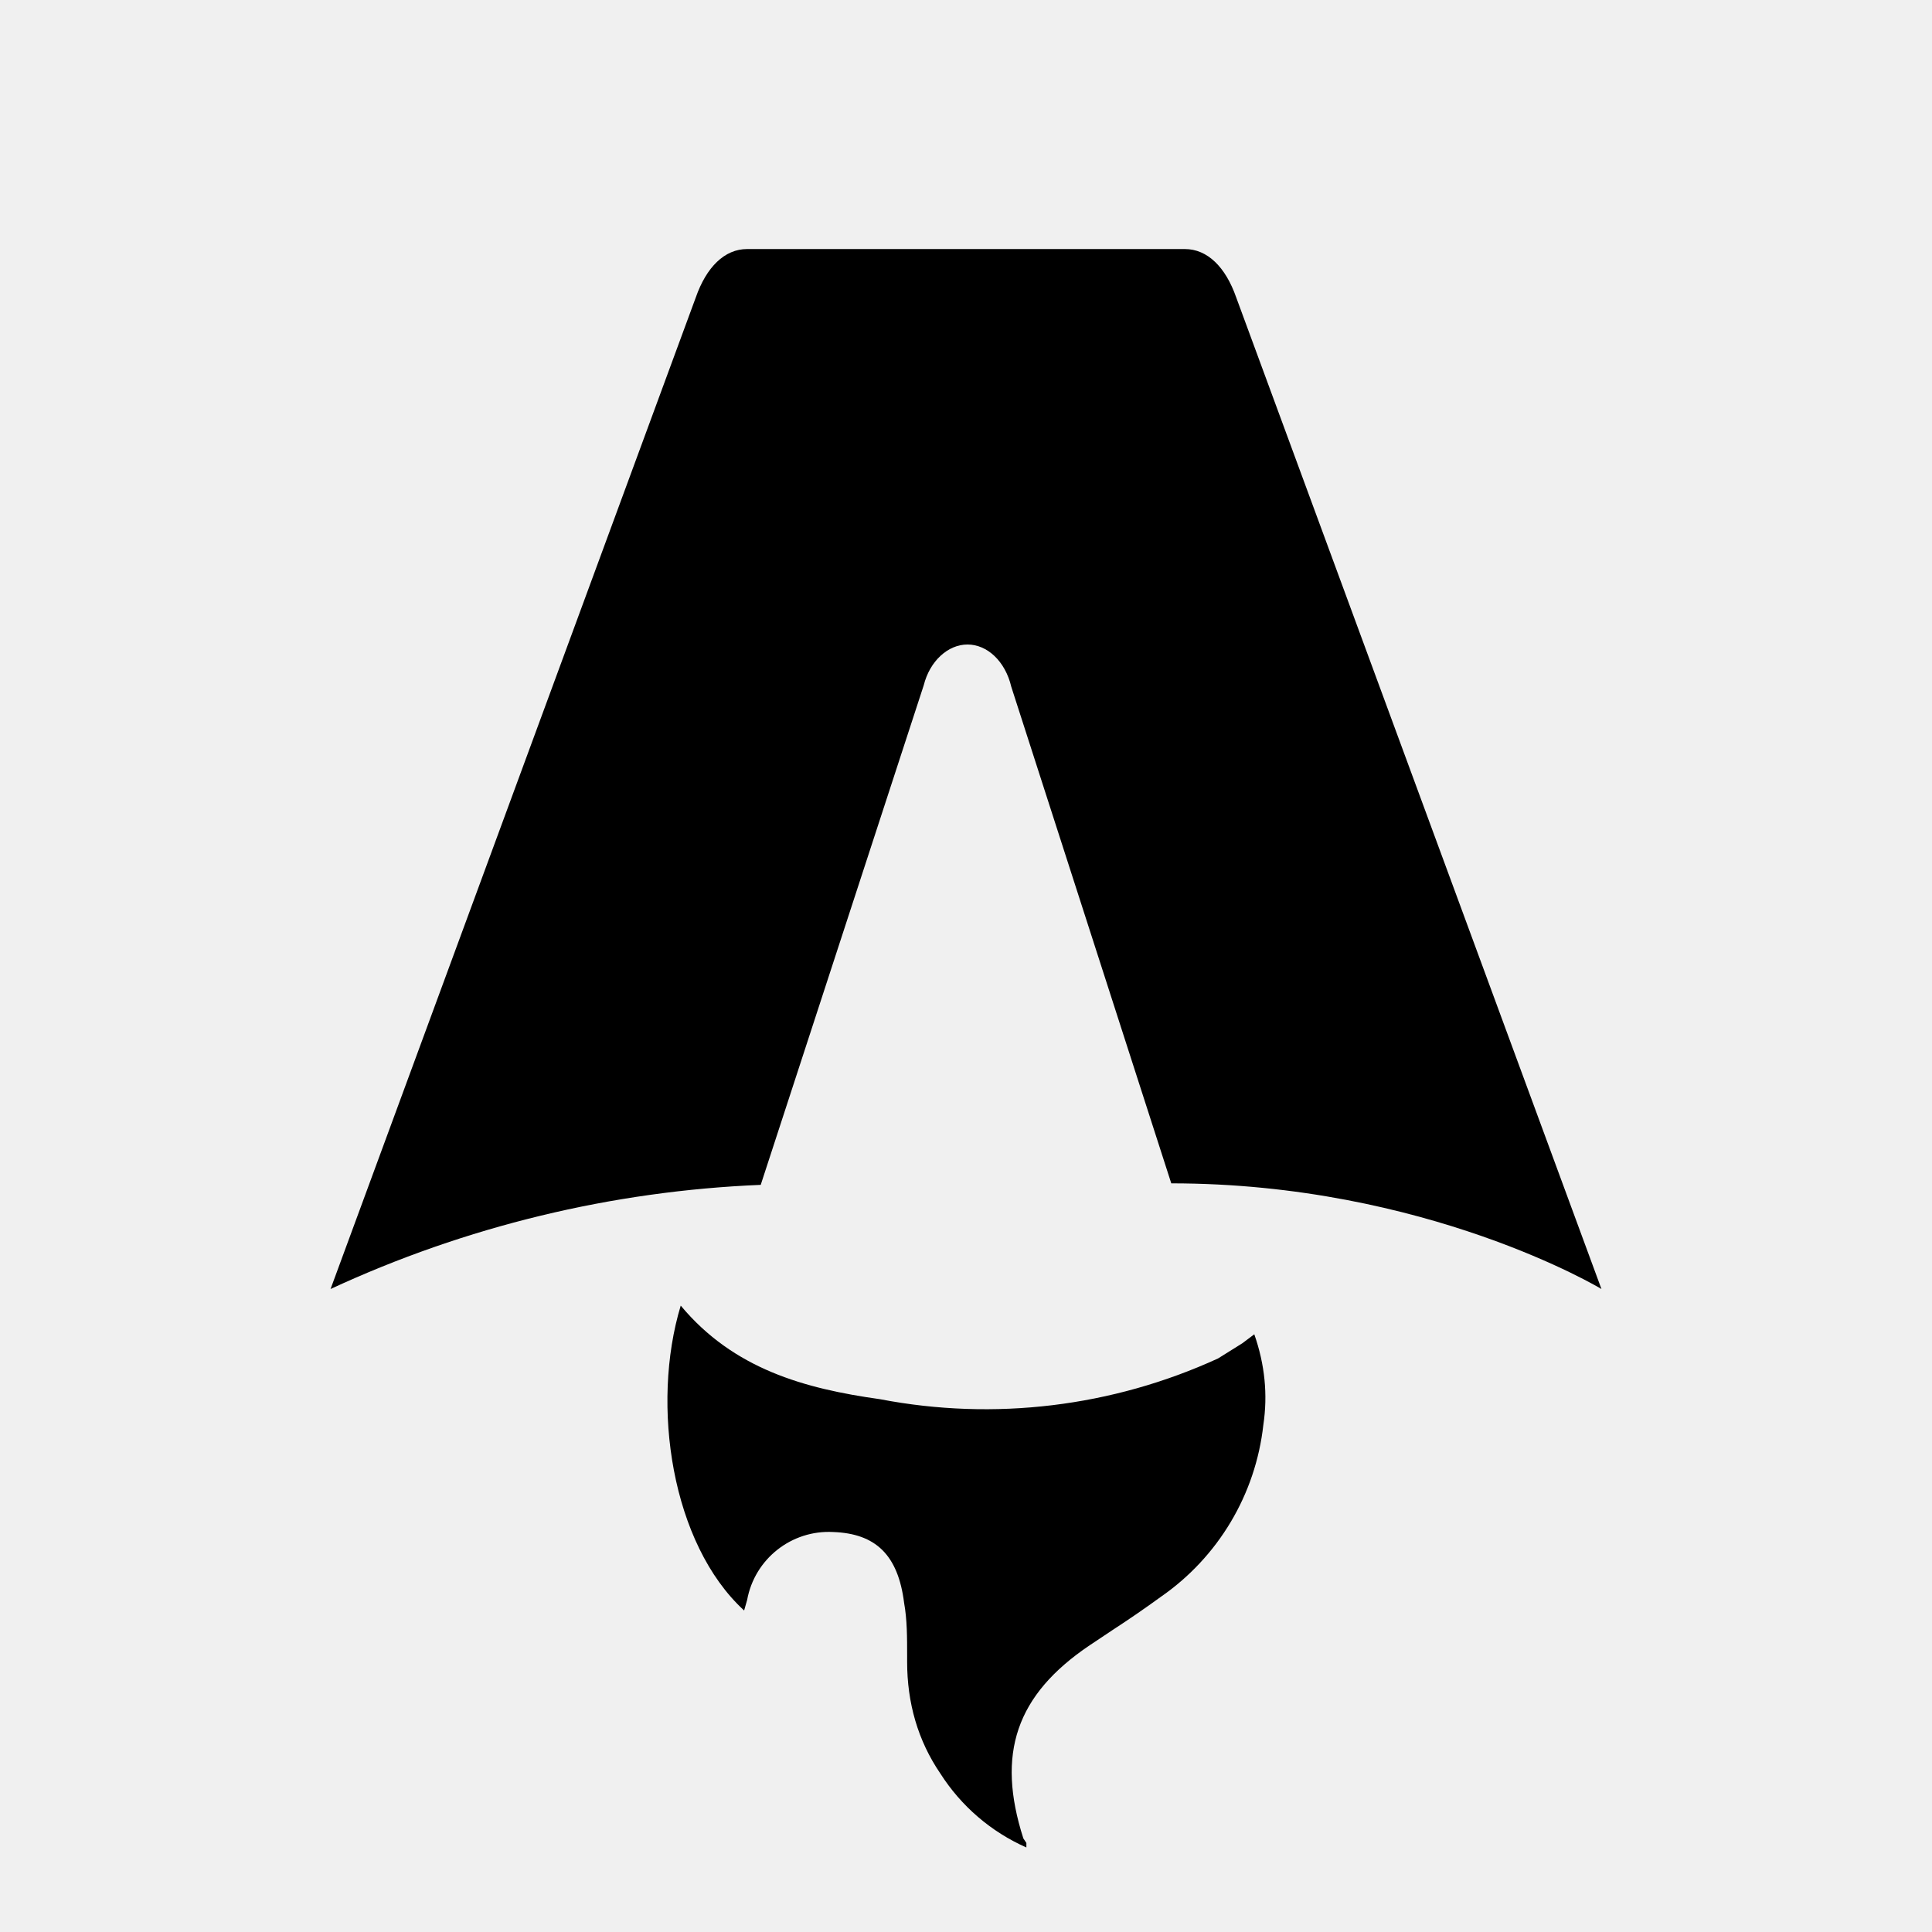
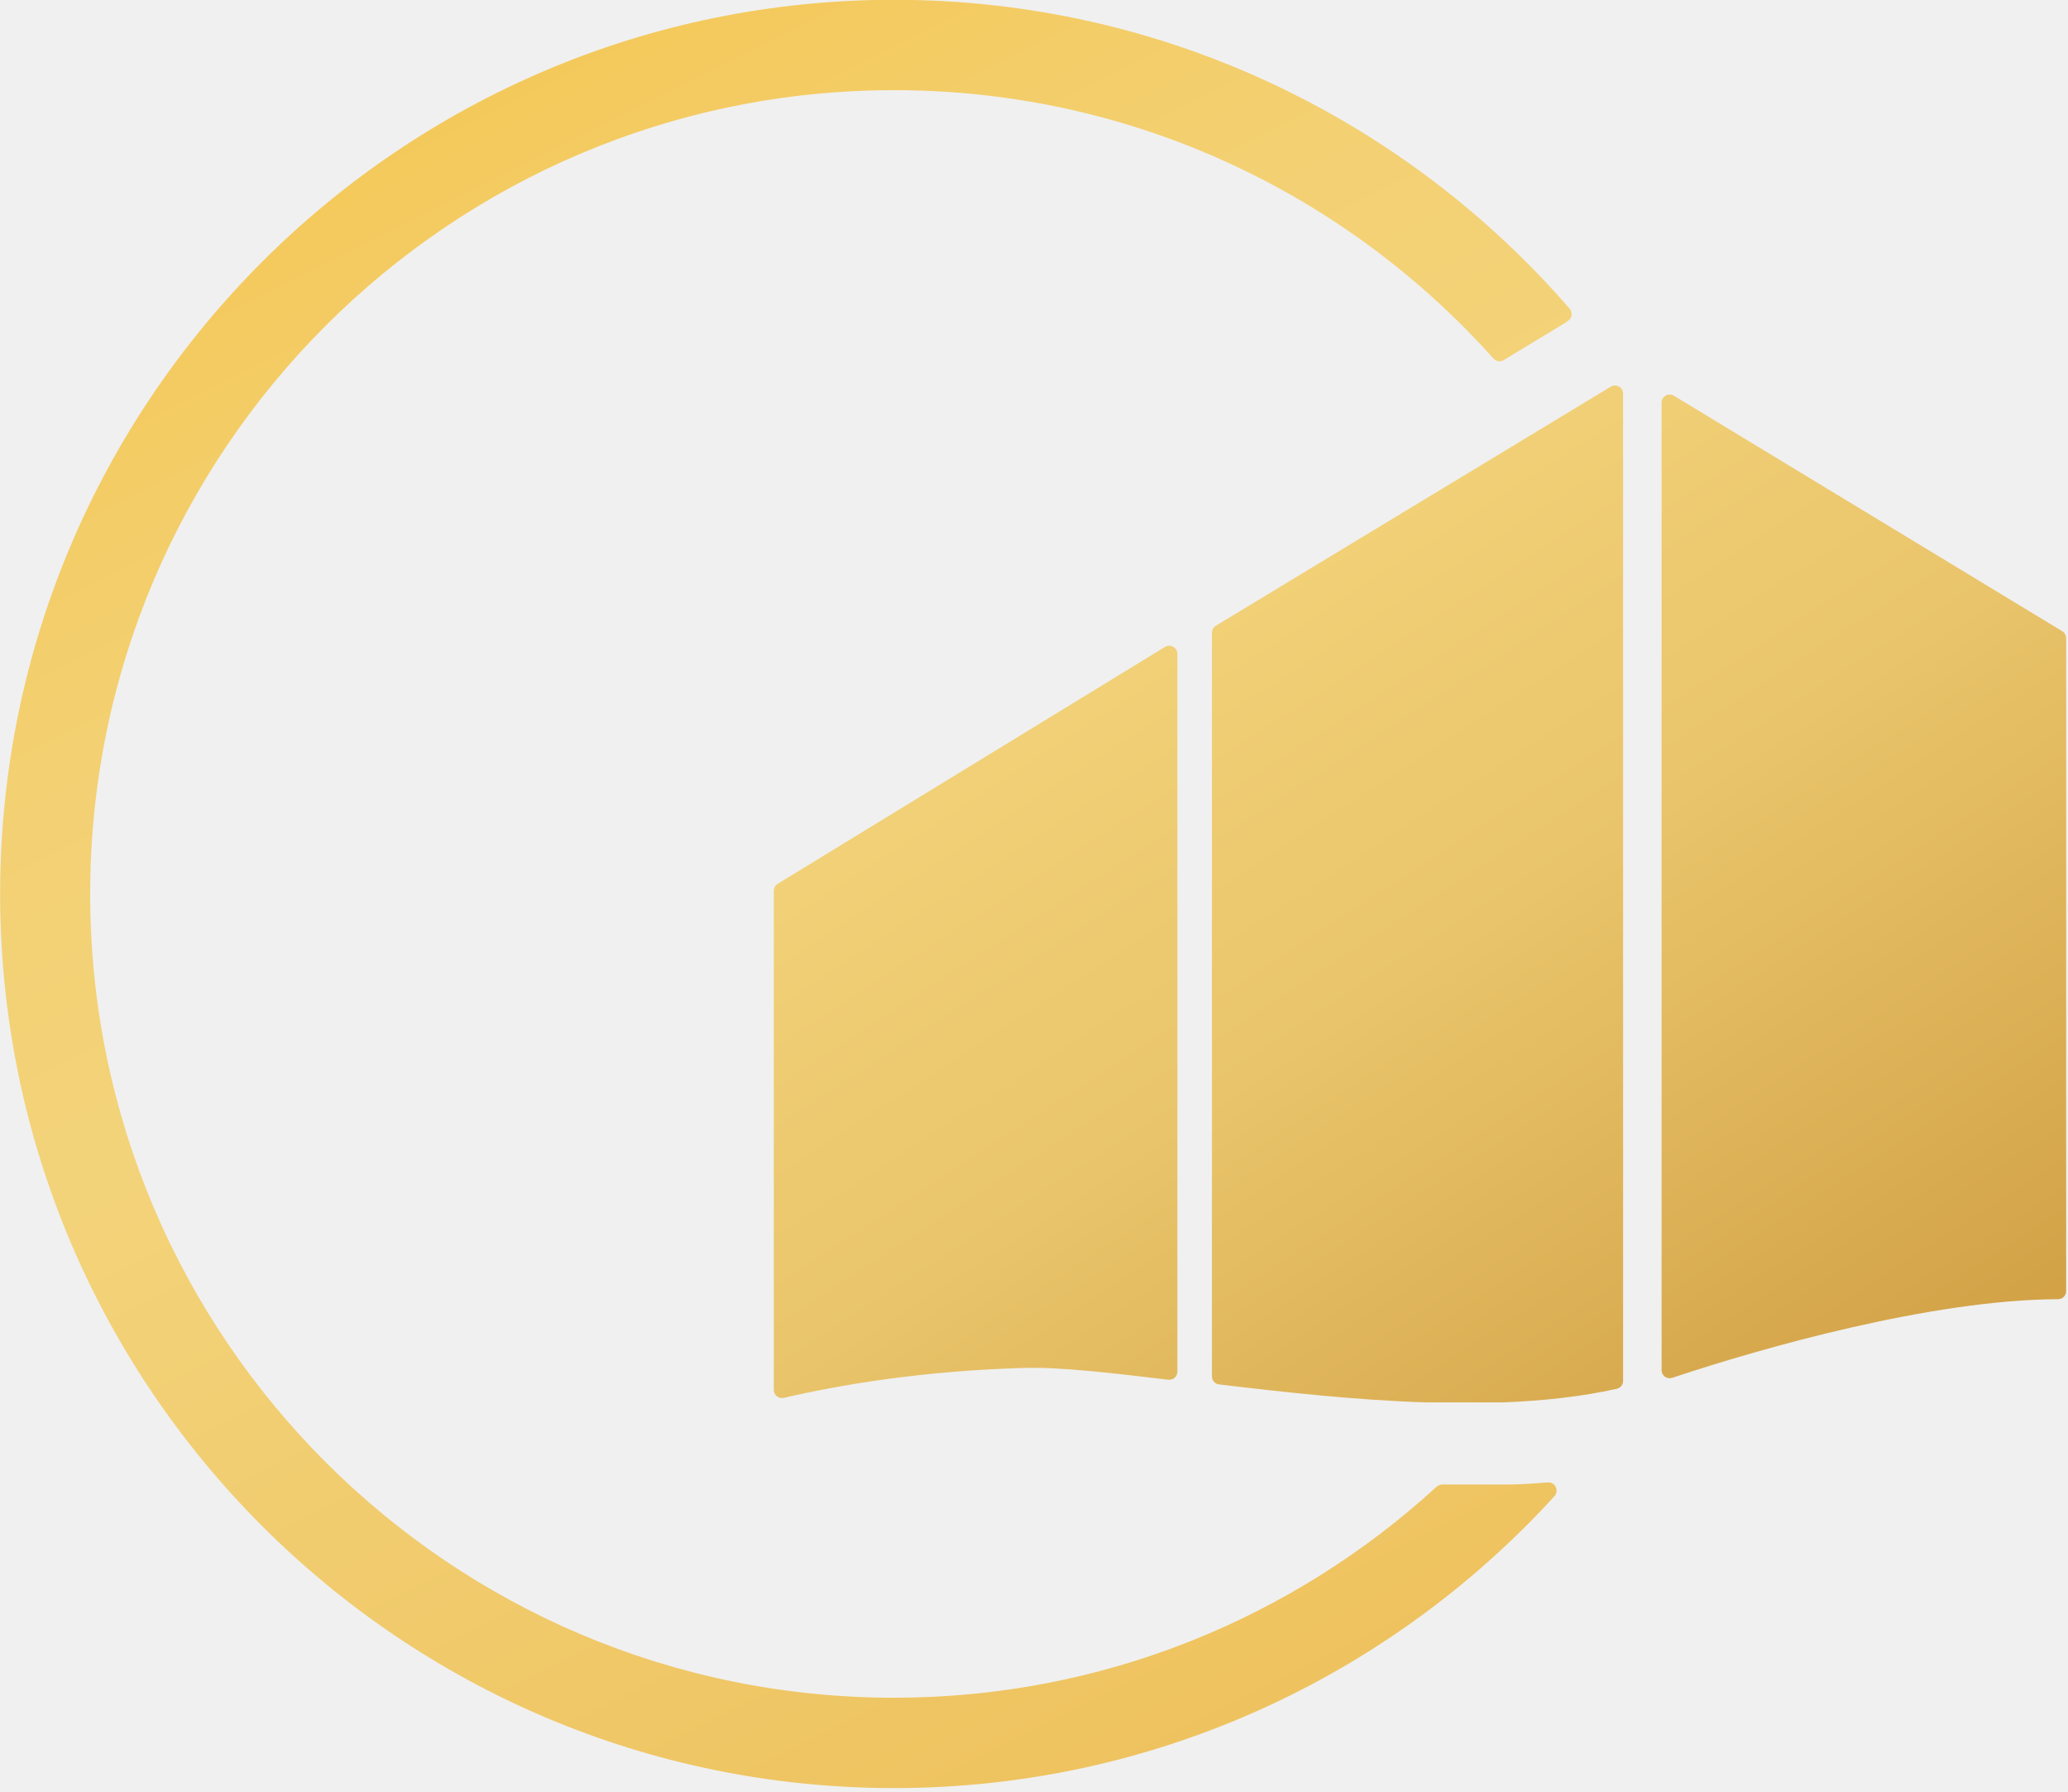
- <svg xmlns="http://www.w3.org/2000/svg" fill="none" viewBox="0 0 128 128">
-   <path d="M50.4 78.5a75.1 75.1 0 0 0-28.5 6.9l24.2-65.7c.7-2 1.9-3.2 3.4-3.2h29c1.5 0 2.7 1.2 3.4 3.2l24.2 65.7s-11.6-7-28.5-7L67 45.5c-.4-1.7-1.6-2.8-2.9-2.8-1.3 0-2.5 1.1-2.9 2.7L50.4 78.5Zm-1.1 28.2Zm-4.2-20.2c-2 6.6-.6 15.8 4.2 20.2a17.5 17.5 0 0 1 .2-.7 5.5 5.5 0 0 1 5.7-4.5c2.8.1 4.3 1.5 4.7 4.7.2 1.1.2 2.3.2 3.5v.4c0 2.7.7 5.2 2.2 7.4a13 13 0 0 0 5.7 4.9v-.3l-.2-.3c-1.8-5.6-.5-9.5 4.4-12.8l1.5-1a73 73 0 0 0 3.2-2.2 16 16 0 0 0 6.8-11.4c.3-2 .1-4-.6-6l-.8.6-1.6 1a37 37 0 0 1-22.4 2.7c-5-.7-9.7-2-13.2-6.2Z" />
-   <style>
-         path { fill: #000; }
-         @media (prefers-color-scheme: dark) {
-             path { fill: #FFF; }
-         }
-     </style>
+ <svg xmlns="http://www.w3.org/2000/svg" width="100%" height="100%" viewBox="0 0 366 317" version="1.1" xml:space="preserve" style="fill-rule:evenodd;clip-rule:evenodd;stroke-linejoin:round;stroke-miterlimit:2;">
+   <g transform="matrix(1,0,0,1,-10395.2,-9875.78)">
+     <g transform="matrix(0.358901,0,0,1.74196,12418.8,6566.03)">
+       <g id="Symbol" transform="matrix(2.1531,0,0,0.443609,-12315.8,575.428)">
+         <g id="Logo---Icon">
+           <g id="Symbol1">
+             <g transform="matrix(0.676195,0,0,0.676195,-3722.46,-3905.62)">
+               <path d="M10623.7,10297.8C10623.8,10297.9 10623.8,10297.9 10623.8,10298C10623.8,10298 10623.8,10298 10623.8,10298C10623.8,10298.4 10623.7,10298.8 10623.5,10299.2C10623.1,10300.1 10622.2,10300.7 10621.2,10300.8C10621.1,10300.9 10621,10300.9 10621,10300.9L10622.4,10300.5L10600.8,10313.6C10599.6,10314.3 10598.2,10314.1 10597.3,10313.1C10547.4,10257.3 10474.9,10222.2 10394.3,10222.2C10244,10222.2 10122,10344.1 10122,10494.4C10122,10644.7 10244,10766.6 10394.3,10766.6C10465.1,10766.6 10529.6,10739.5 10578.1,10695.1C10578.6,10694.7 10579.3,10694.4 10580,10694.4C10580,10694.4 10603.5,10694.4 10603.5,10694.4C10607.7,10694.3 10611.7,10694 10615.7,10693.7C10616.8,10693.6 10617.9,10694.2 10618.4,10695.3C10618.9,10696.3 10618.7,10697.5 10618,10698.3C10562.6,10759 10482.8,10797.2 10394.3,10797.2C10227.2,10797.2 10091.5,10661.5 10091.5,10494.4C10091.5,10327.3 10227.2,10191.6 10394.3,10191.6C10485.6,10191.6 10567.6,10232.2 10623.1,10296.2C10623.5,10296.7 10623.7,10297.2 10623.7,10297.8Z" style="fill:url(#_Linear1);" />
+             </g>
+             <g id="Building" transform="matrix(0.94654,0,0,0.94654,624.403,-3587.01)">
+               <path d="M3020.83,7277.61C3019.86,7277.61 3019.04,7276.9 3018.89,7275.96C3018.87,7275.86 3018.87,7275.75 3018.87,7275.65L3018.87,7041.6C3018.87,7040.89 3019.25,7040.24 3019.87,7039.89C3020.49,7039.54 3021.25,7039.55 3021.85,7039.92L3115.82,7096.89C3116.41,7097.25 3116.76,7097.89 3116.76,7098.57L3116.76,7256.53C3116.76,7257.61 3115.89,7258.49 3114.8,7258.49C3084.35,7258.59 3043.24,7270.24 3021.46,7277.51L3020.83,7277.61ZM3008.02,7280.17C2999.42,7282.09 2990.09,7283.09 2980.41,7283.46C2980.39,7283.46 2980.36,7283.46 2980.34,7283.46L2961.87,7283.46C2961.85,7283.46 2961.83,7283.46 2961.81,7283.46C2944.76,7282.9 2927.42,7280.97 2911.8,7279.11C2910.81,7278.99 2910.07,7278.15 2910.07,7277.15L2910.07,7097.25C2910.07,7096.56 2910.43,7095.92 2911.02,7095.56L3006.57,7037.73C3007.18,7037.36 3007.94,7037.35 3008.56,7037.7C3009.18,7038.05 3009.56,7038.7 3009.56,7039.41L3009.56,7278.25C3009.56,7279.17 3008.92,7279.97 3008.02,7280.17ZM2899.51,7277.97C2885.33,7276.27 2873.13,7274.88 2864.71,7275.12C2839.76,7275.81 2819.72,7279.28 2806.47,7282.36C2805.89,7282.49 2805.28,7282.35 2804.8,7281.98C2804.34,7281.61 2804.06,7281.04 2804.06,7280.44L2804.06,7159.68C2804.06,7158.99 2804.42,7158.36 2805,7158L2898.71,7100.69C2899.32,7100.32 2900.08,7100.31 2900.7,7100.66C2901.32,7101 2901.71,7101.66 2901.71,7102.37L2901.71,7276.01C2901.71,7276.58 2901.47,7277.11 2901.05,7277.49C2900.62,7277.86 2900.06,7278.03 2899.51,7277.97Z" style="fill:url(#_Linear2);" />
+             </g>
+           </g>
+         </g>
+       </g>
+     </g>
+   </g>
+   <defs>
+     <linearGradient id="_Linear1" x1="0" y1="0" x2="1" y2="0" gradientUnits="userSpaceOnUse" gradientTransform="matrix(309.717,605.51,-605.51,309.717,10314,10191.6)">
+       <stop offset="0" style="stop-color:rgb(244,201,91);stop-opacity:1" />
+       <stop offset="0.21" style="stop-color:rgb(243,208,114);stop-opacity:1" />
+       <stop offset="0.4" style="stop-color:rgb(243,211,122);stop-opacity:1" />
+       <stop offset="1" style="stop-color:rgb(237,191,89);stop-opacity:1" />
+     </linearGradient>
+     <linearGradient id="_Linear2" x1="0" y1="0" x2="1" y2="0" gradientUnits="userSpaceOnUse" gradientTransform="matrix(149.96,231.639,-231.639,149.96,2931.68,7051.82)">
+       <stop offset="0" style="stop-color:rgb(243,211,122);stop-opacity:1" />
+       <stop offset="0.44" style="stop-color:rgb(233,196,106);stop-opacity:1" />
+       <stop offset="1" style="stop-color:rgb(210,161,70);stop-opacity:1" />
+     </linearGradient>
+   </defs>
</svg>
